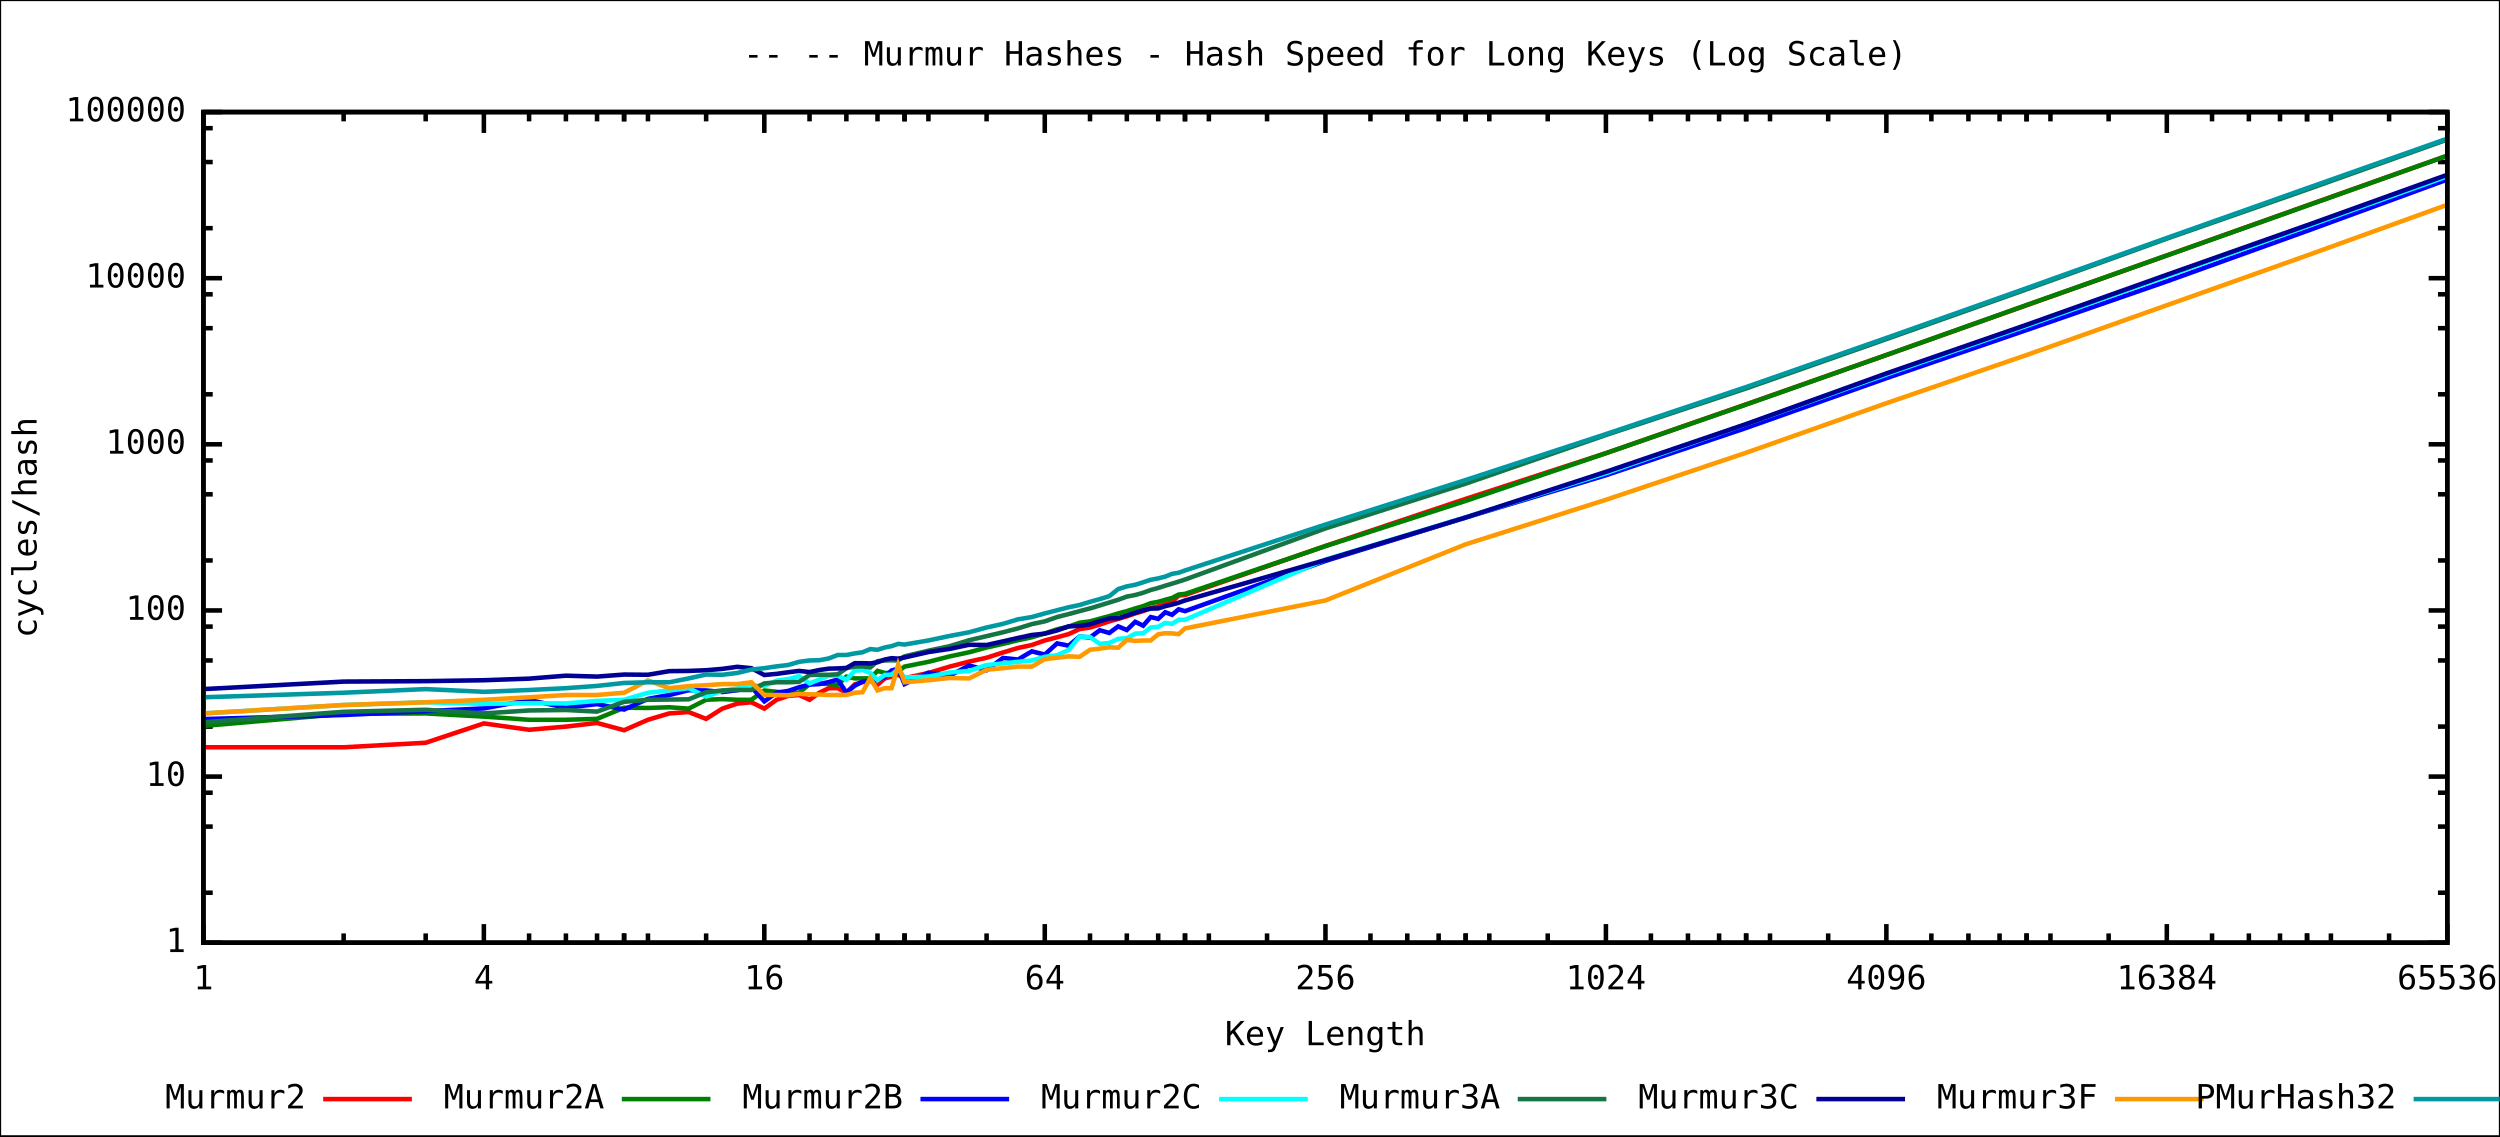
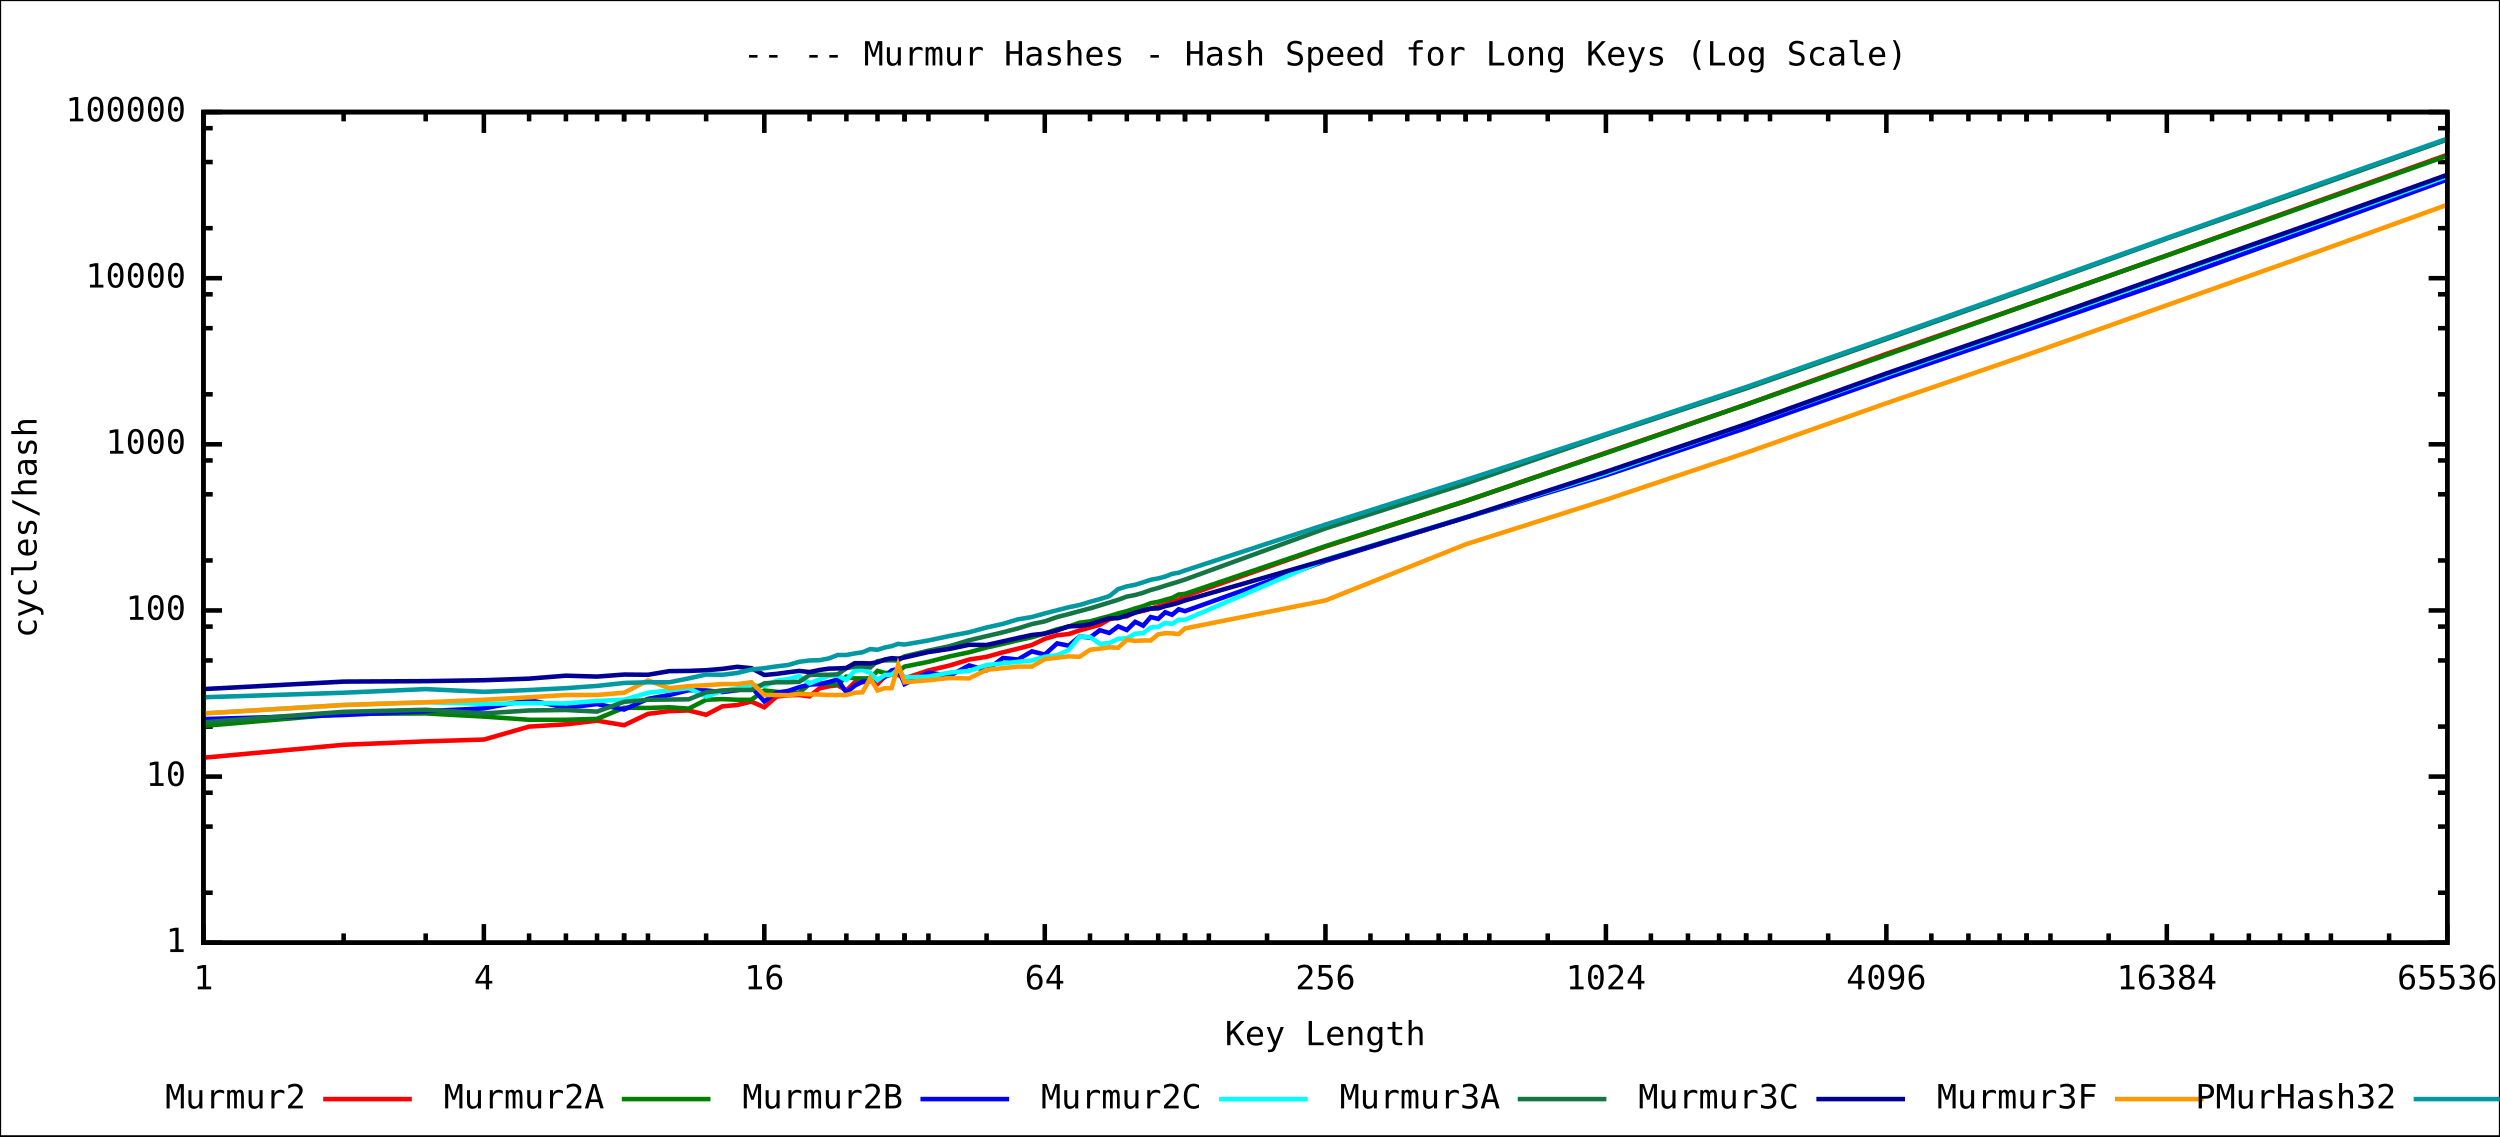
<svg xmlns="http://www.w3.org/2000/svg" xmlns:xlink="http://www.w3.org/1999/xlink" width="1100" height="500" viewBox="0 0 1100 500">
  <rect x="0" y="0" width="1100" height="500" fill="#ffffff" stroke="black" stroke-width="1" />
  <g id="gnuplot_canvas">
    <defs>
      <circle id="gpDot" r="0.5" stroke-width="0.5" />
      <path id="gpPt0" stroke-width="0.244" stroke="currentColor" d="M-1,0 h2 M0,-1 v2" />
      <path id="gpPt1" stroke-width="0.244" stroke="currentColor" d="M-1,-1 L1,1 M1,-1 L-1,1" />
      <path id="gpPt2" stroke-width="0.244" stroke="currentColor" d="M-1,0 L1,0 M0,-1 L0,1 M-1,-1 L1,1 M-1,1 L1,-1" />
      <rect id="gpPt3" stroke-width="0.244" stroke="currentColor" x="-1" y="-1" width="2" height="2" />
      <rect id="gpPt4" stroke-width="0.244" stroke="currentColor" fill="currentColor" x="-1" y="-1" width="2" height="2" />
      <circle id="gpPt5" stroke-width="0.244" stroke="currentColor" cx="0" cy="0" r="1" />
      <use xlink:href="#gpPt5" id="gpPt6" fill="currentColor" stroke="none" />
      <path id="gpPt7" stroke-width="0.244" stroke="currentColor" d="M0,-1.33 L-1.33,0.67 L1.33,0.67 z" />
      <use xlink:href="#gpPt7" id="gpPt8" fill="currentColor" stroke="none" />
      <use xlink:href="#gpPt7" id="gpPt9" stroke="currentColor" transform="rotate(180)" />
      <use xlink:href="#gpPt9" id="gpPt10" fill="currentColor" stroke="none" />
      <use xlink:href="#gpPt3" id="gpPt11" stroke="currentColor" transform="rotate(45)" />
      <use xlink:href="#gpPt11" id="gpPt12" fill="currentColor" stroke="none" />
    </defs>
    <g style="fill:none; color:white; stroke:black; stroke-width:2.00; stroke-linecap:butt; stroke-linejoin:miter">
</g>
    <g style="fill:none; color:black; stroke:currentColor; stroke-width:2.00; stroke-linecap:butt; stroke-linejoin:miter">
      <path stroke="black" d="M89.5,414.8 L97.7,414.8 M1076.8,414.8 L1068.6,414.8  h0.01" />
      <g transform="translate(81.8,418.9)" style="stroke:none; fill:black; font-family:mono; font-size:11.00pt; text-anchor:end">
        <text> 1</text>
      </g>
      <path stroke="black" d="M89.5,392.8 L93.6,392.8 M1076.8,392.8 L1072.7,392.8 M89.5,363.7 L93.6,363.7 M1076.8,363.7 L1072.7,363.7    M89.5,348.8 L93.6,348.8 M1076.8,348.8 L1072.7,348.8 M89.5,341.7 L97.7,341.7 M1076.8,341.7 L1068.6,341.7     h0.01" />
      <g transform="translate(81.8,345.8)" style="stroke:none; fill:black; font-family:mono; font-size:11.00pt; text-anchor:end">
        <text> 10</text>
      </g>
      <path stroke="black" d="M89.5,319.7 L93.6,319.7 M1076.8,319.7 L1072.7,319.7 M89.5,290.6 L93.6,290.6 M1076.8,290.6 L1072.7,290.6    M89.5,275.7 L93.6,275.7 M1076.8,275.7 L1072.7,275.7 M89.5,268.6 L97.7,268.6 M1076.8,268.6 L1068.6,268.6     h0.01" />
      <g transform="translate(81.8,272.7)" style="stroke:none; fill:black; font-family:mono; font-size:11.00pt; text-anchor:end">
        <text> 100</text>
      </g>
      <path stroke="black" d="M89.5,246.6 L93.6,246.6 M1076.8,246.6 L1072.7,246.6 M89.5,217.5 L93.6,217.5 M1076.8,217.5 L1072.7,217.5    M89.5,202.6 L93.6,202.6 M1076.8,202.6 L1072.7,202.6 M89.5,195.5 L97.7,195.5 M1076.8,195.5 L1068.6,195.5     h0.01" />
      <g transform="translate(81.8,199.6)" style="stroke:none; fill:black; font-family:mono; font-size:11.00pt; text-anchor:end">
        <text> 1000</text>
      </g>
      <path stroke="black" d="M89.5,173.5 L93.6,173.5 M1076.8,173.5 L1072.7,173.5 M89.5,144.4 L93.6,144.4 M1076.8,144.4 L1072.7,144.4    M89.5,129.5 L93.6,129.5 M1076.8,129.5 L1072.7,129.5 M89.5,122.4 L97.7,122.4 M1076.8,122.4 L1068.6,122.4     h0.01" />
      <g transform="translate(81.8,126.5)" style="stroke:none; fill:black; font-family:mono; font-size:11.00pt; text-anchor:end">
        <text> 10000</text>
      </g>
      <path stroke="black" d="M89.5,100.4 L93.6,100.4 M1076.8,100.4 L1072.7,100.4 M89.5,71.3 L93.6,71.3 M1076.8,71.3 L1072.7,71.3    M89.5,56.4 L93.6,56.4 M1076.8,56.4 L1072.7,56.4 M89.5,49.3 L97.7,49.3 M1076.8,49.3 L1068.6,49.3     h0.01" />
      <g transform="translate(81.8,53.4)" style="stroke:none; fill:black; font-family:mono; font-size:11.00pt; text-anchor:end">
        <text> 100000</text>
      </g>
      <path stroke="black" d="M89.5,414.8 L89.5,406.6 M89.5,49.3 L89.5,57.5  h0.01" />
      <g transform="translate(89.5,435.3)" style="stroke:none; fill:black; font-family:mono; font-size:11.00pt; text-anchor:middle">
        <text> 1</text>
      </g>
      <path stroke="black" d="M151.2,414.8 L151.2,410.7 M151.2,49.3 L151.2,53.4 M187.3,414.8 L187.3,410.7 M187.3,49.3 L187.3,53.4    M212.9,414.8 L212.9,410.7 M212.9,49.3 L212.9,53.4 M232.8,414.8 L232.8,410.7 M232.8,49.3 L232.8,53.4    M249.0,414.8 L249.0,410.7 M249.0,49.3 L249.0,53.4 M262.7,414.8 L262.7,410.7 M262.7,49.3 L262.7,53.4    M274.6,414.8 L274.6,410.7 M274.6,49.3 L274.6,53.4 M285.1,414.8 L285.1,410.7 M285.1,49.3 L285.1,53.4    M212.9,414.8 L212.9,406.6 M212.9,49.3 L212.9,57.5  h0.01" />
      <g transform="translate(212.9,435.3)" style="stroke:none; fill:black; font-family:mono; font-size:11.00pt; text-anchor:middle">
        <text> 4</text>
      </g>
      <path stroke="black" d="M274.6,414.8 L274.6,410.7 M274.6,49.3 L274.6,53.4 M310.7,414.8 L310.7,410.7 M310.7,49.3 L310.7,53.4    M336.3,414.8 L336.3,410.7 M336.3,49.3 L336.3,53.4 M356.2,414.8 L356.2,410.7 M356.2,49.3 L356.2,53.4    M372.4,414.8 L372.4,410.7 M372.4,49.3 L372.4,53.4 M386.1,414.8 L386.1,410.7 M386.1,49.3 L386.1,53.4    M398.0,414.8 L398.0,410.7 M398.0,49.3 L398.0,53.4 M408.5,414.8 L408.5,410.7 M408.5,49.3 L408.5,53.4    M336.3,414.8 L336.3,406.6 M336.3,49.3 L336.3,57.5  h0.01" />
      <g transform="translate(336.3,435.3)" style="stroke:none; fill:black; font-family:mono; font-size:11.00pt; text-anchor:middle">
        <text> 16</text>
      </g>
      <path stroke="black" d="M398.0,414.8 L398.0,410.7 M398.0,49.3 L398.0,53.4 M434.1,414.8 L434.1,410.7 M434.1,49.3 L434.1,53.4    M459.7,414.8 L459.7,410.7 M459.7,49.3 L459.7,53.4 M479.6,414.8 L479.6,410.7 M479.6,49.3 L479.6,53.4    M495.8,414.8 L495.8,410.7 M495.8,49.3 L495.8,53.4 M509.6,414.8 L509.6,410.7 M509.6,49.3 L509.6,53.4    M521.4,414.8 L521.4,410.7 M521.4,49.3 L521.4,53.4 M531.9,414.8 L531.9,410.7 M531.9,49.3 L531.9,53.4    M459.7,414.8 L459.7,406.6 M459.7,49.3 L459.7,57.5  h0.01" />
      <g transform="translate(459.7,435.3)" style="stroke:none; fill:black; font-family:mono; font-size:11.00pt; text-anchor:middle">
        <text> 64</text>
      </g>
      <path stroke="black" d="M521.4,414.8 L521.4,410.7 M521.4,49.3 L521.4,53.4 M557.5,414.8 L557.5,410.7 M557.5,49.3 L557.5,53.4    M583.2,414.8 L583.2,410.7 M583.2,49.3 L583.2,53.4 M603.0,414.8 L603.0,410.7 M603.0,49.3 L603.0,53.4    M619.2,414.8 L619.2,410.7 M619.2,49.3 L619.2,53.4 M633.0,414.8 L633.0,410.7 M633.0,49.3 L633.0,53.4    M644.9,414.8 L644.9,410.7 M644.9,49.3 L644.9,53.4 M655.3,414.8 L655.3,410.7 M655.3,49.3 L655.3,53.4    M583.2,414.8 L583.2,406.6 M583.2,49.3 L583.2,57.5  h0.01" />
      <g transform="translate(583.2,435.3)" style="stroke:none; fill:black; font-family:mono; font-size:11.00pt; text-anchor:middle">
        <text> 256</text>
      </g>
      <path stroke="black" d="M644.9,414.8 L644.9,410.7 M644.9,49.3 L644.9,53.4 M681.0,414.8 L681.0,410.7 M681.0,49.3 L681.0,53.4    M706.6,414.8 L706.6,410.7 M706.6,49.3 L706.6,53.4 M726.4,414.8 L726.4,410.7 M726.4,49.3 L726.4,53.4    M742.7,414.8 L742.7,410.7 M742.7,49.3 L742.7,53.4 M756.4,414.8 L756.4,410.7 M756.4,49.3 L756.4,53.4    M768.3,414.8 L768.3,410.7 M768.3,49.3 L768.3,53.4 M778.8,414.8 L778.8,410.7 M778.8,49.3 L778.8,53.4    M706.6,414.8 L706.6,406.6 M706.6,49.3 L706.6,57.5  h0.01" />
      <g transform="translate(706.6,435.3)" style="stroke:none; fill:black; font-family:mono; font-size:11.00pt; text-anchor:middle">
        <text> 1024</text>
      </g>
      <path stroke="black" d="M768.3,414.8 L768.3,410.7 M768.3,49.3 L768.3,53.4 M804.4,414.8 L804.4,410.7 M804.4,49.3 L804.4,53.4    M830.0,414.8 L830.0,410.7 M830.0,49.3 L830.0,53.4 M849.8,414.8 L849.8,410.7 M849.8,49.3 L849.8,53.4    M866.1,414.8 L866.1,410.7 M866.1,49.3 L866.1,53.4 M879.8,414.8 L879.8,410.7 M879.8,49.3 L879.8,53.4    M891.7,414.8 L891.7,410.7 M891.7,49.3 L891.7,53.4 M902.2,414.8 L902.2,410.7 M902.2,49.3 L902.2,53.4    M830.0,414.8 L830.0,406.6 M830.0,49.3 L830.0,57.5  h0.01" />
      <g transform="translate(830.0,435.3)" style="stroke:none; fill:black; font-family:mono; font-size:11.00pt; text-anchor:middle">
        <text> 4096</text>
      </g>
      <path stroke="black" d="M891.7,414.8 L891.7,410.7 M891.7,49.3 L891.7,53.4 M927.8,414.8 L927.8,410.7 M927.8,49.3 L927.8,53.4    M953.4,414.8 L953.4,410.7 M953.4,49.3 L953.4,53.4 M973.3,414.8 L973.3,410.7 M973.3,49.3 L973.3,53.4    M989.5,414.8 L989.5,410.7 M989.5,49.3 L989.5,53.4 M1003.2,414.8 L1003.2,410.7 M1003.2,49.3 L1003.2,53.4    M1015.1,414.8 L1015.1,410.7 M1015.1,49.3 L1015.1,53.4 M1025.6,414.8 L1025.6,410.7 M1025.6,49.3 L1025.6,53.4    M953.4,414.8 L953.4,406.6 M953.4,49.3 L953.4,57.5  h0.01" />
      <g transform="translate(953.4,435.3)" style="stroke:none; fill:black; font-family:mono; font-size:11.00pt; text-anchor:middle">
        <text> 16384</text>
      </g>
      <path stroke="black" d="M1015.1,414.8 L1015.1,410.7 M1015.1,49.3 L1015.1,53.4 M1051.2,414.8 L1051.2,410.7 M1051.2,49.3 L1051.2,53.4    M1076.8,414.8 L1076.8,410.7 M1076.8,49.3 L1076.8,53.4 M1076.8,414.8 L1076.8,406.6 M1076.8,49.3 L1076.8,57.5     h0.01" />
      <g transform="translate(1076.8,435.3)" style="stroke:none; fill:black; font-family:mono; font-size:11.00pt; text-anchor:middle">
        <text> 65536</text>
      </g>
      <path stroke="black" d="M89.5,49.3 L89.5,414.8 L1076.8,414.8 L1076.8,49.3 L89.5,49.3 Z  h0.01" />
      <g transform="translate(16.1,232.1) rotate(270)" style="stroke:none; fill:black; font-family:mono; font-size:11.00pt; text-anchor:middle">
        <text>cycles/hash</text>
      </g>
      <g transform="translate(583.1,459.9)" style="stroke:none; fill:black; font-family:mono; font-size:11.00pt; text-anchor:middle">
        <text>Key Length</text>
      </g>
      <g transform="translate(583.1,28.8)" style="stroke:none; fill:black; font-family:mono; font-size:11.00pt; text-anchor:middle">
        <text>
          <a href="Murmur_Hashes.short.svg">--</a>
          <a href="Murmur_Hashes.medium.svg">--</a> Murmur Hashes - Hash Speed for Long Keys (Log Scale)</text>
      </g>
    </g>
    <g id="Murmur2">
      <g style="fill:none; color:red; stroke:currentColor; stroke-width:2.00; stroke-linecap:butt; stroke-linejoin:miter">
        <g visibility="visible">
          <g transform="translate(134.5,487.7)" style="stroke:none; fill:black; font-family:mono; font-size:11.00pt; text-anchor:end">
            <text>Murmur2</text>
          </g>
          <path d="M142.2,483.6 L181.2,483.6  h0.01" />
        </g>
-         <path d="M89.5,328.8 L151.2,328.8 L187.3,326.8 L212.9,318.3 L232.8,321.1 L249.0,319.7 L262.7,318.1 L274.6,321.3    L285.1,316.7 L294.5,313.9 L303.0,313.3 L310.7,316.3 L317.8,311.8 L324.4,309.6 L330.6,309.0 L336.3,311.8    L341.7,307.9 L346.8,306.2 L351.6,305.8 L356.2,307.9 L360.5,304.8 L364.7,302.8 L368.6,302.8 L372.4,304.8    L376.1,301.1 L379.5,300.2 L382.9,299.3 L386.1,301.3 L389.3,298.5 L392.3,297.7 L395.2,296.9 L398.0,298.4    L408.5,296.1 L417.9,293.3 L426.4,291.1 L434.1,289.4 L441.3,287.1 L447.9,285.1 L454.0,283.8 L459.7,281.8    L465.1,280.4 L470.2,279.0 L475.0,276.8 L479.6,276.1 L483.9,274.8 L488.1,273.4 L492.0,272.3 L495.8,271.2    L499.5,269.9 L503.0,268.9 L506.3,267.5 L509.6,266.8 L512.7,265.8 L515.7,264.9 L518.6,262.0 L521.4,261.8    L583.2,240.2 L644.9,219.5 L706.6,199.4 L768.3,177.9 L830.0,156.2 L891.7,134.3 L953.4,112.4 L1015.1,90.4    L1076.8,68.5  h0.01" />
+         <path d="M89.5,333.4 L151.2,327.7 L187.3,326.2 L212.9,325.4 L232.8,319.7 L249.0,318.7 L262.7,317.1 L274.6,319.1    L285.1,314.1 L294.5,312.9 L303.0,312.6 L310.7,314.5 L317.8,310.8 L324.4,310.2 L330.6,308.7 L336.3,311.2    L341.7,306.5 L346.8,305.9 L351.6,305.8 L356.2,306.4 L360.5,302.9 L364.7,302.0 L368.6,301.5 L372.4,303.8    L376.1,300.2 L379.5,300.2 L382.9,299.3 L386.1,301.0 L389.3,297.7 L392.3,296.8 L395.2,296.9 L398.0,298.5    L408.5,295.0 L417.9,292.8 L426.4,290.2 L434.1,289.0 L441.3,287.0 L447.9,285.4 L454.0,283.8 L459.7,281.1    L465.1,279.5 L470.2,279.0 L475.0,277.4 L479.6,276.1 L483.9,274.9 L488.1,272.5 L492.0,271.3 L495.8,271.2    L499.5,269.3 L503.0,268.8 L506.3,267.8 L509.6,266.8 L512.7,265.9 L515.7,264.7 L518.6,263.9 L521.4,262.3    L583.2,240.5 L644.9,220.5 L706.6,199.2 L768.3,178.0 L830.0,155.7 L891.7,134.2 L953.4,112.4 L1015.1,90.2    L1076.8,68.1  h0.01" />
      </g>
    </g>
    <g id="Murmur2A">
      <g style="fill:none; color:green; stroke:currentColor; stroke-width:2.00; stroke-linecap:butt; stroke-linejoin:miter">
        <g visibility="visible">
          <g transform="translate(265.9,487.7)" style="stroke:none; fill:black; font-family:mono; font-size:11.00pt; text-anchor:end">
            <text>Murmur2A</text>
          </g>
          <path d="M273.6,483.6 L312.6,483.6  h0.01" />
        </g>
        <path d="M89.5,319.4 L151.2,314.1 L187.3,313.9 L212.9,315.3 L232.8,316.7 L249.0,316.7 L262.7,316.3 L274.6,311.4    L285.1,311.5 L294.5,311.2 L303.0,311.8 L310.7,307.9 L317.8,307.6 L324.4,307.9 L330.6,307.9 L336.3,303.8    L341.7,304.4 L346.8,304.8 L351.6,304.8 L356.2,301.0 L360.5,300.7 L364.7,301.0 L368.6,301.3 L372.4,297.7    L376.1,298.5 L379.5,298.5 L382.9,298.5 L386.1,295.2 L389.3,296.1 L392.3,296.1 L395.2,295.5 L398.0,293.3    L408.5,291.2 L417.9,288.8 L426.4,287.0 L434.1,284.9 L441.3,283.3 L447.9,281.7 L454.0,280.4 L459.7,278.7    L465.1,276.9 L470.2,275.7 L475.0,274.0 L479.6,273.4 L483.9,272.2 L488.1,271.1 L492.0,269.9 L495.8,268.9    L499.5,267.7 L503.0,266.7 L506.3,265.4 L509.6,264.8 L512.7,263.9 L515.7,263.1 L518.6,261.6 L521.4,261.3    L583.2,240.3 L644.9,220.4 L706.6,199.4 L768.3,178.0 L830.0,156.2 L891.7,134.2 L953.4,112.4 L1015.1,90.5    L1076.8,68.5  h0.01" />
      </g>
    </g>
    <g id="Murmur2B">
      <g style="fill:none; color:blue; stroke:currentColor; stroke-width:2.00; stroke-linecap:butt; stroke-linejoin:miter">
        <g visibility="visible">
          <g transform="translate(397.3,487.7)" style="stroke:none; fill:black; font-family:mono; font-size:11.00pt; text-anchor:end">
            <text>Murmur2B</text>
          </g>
          <path d="M405.0,483.6 L444.0,483.6  h0.01" />
        </g>
        <path d="M89.5,316.4 L151.2,314.6 L187.3,312.9 L212.9,311.7 L232.8,308.0 L249.0,311.4 L262.7,309.8 L274.6,312.2    L285.1,307.5 L294.5,305.8 L303.0,303.7 L310.7,303.8 L317.8,304.5 L324.4,303.7 L330.6,302.3 L336.3,308.6    L341.7,304.8 L346.8,304.0 L351.6,302.4 L356.2,301.2 L360.5,301.0 L364.7,300.1 L368.6,299.0 L372.4,304.7    L376.1,301.7 L379.5,299.9 L382.9,299.7 L386.1,299.2 L389.3,297.9 L392.3,295.0 L395.2,294.3 L398.0,301.0    L408.5,296.0 L417.9,297.3 L426.4,292.8 L434.1,294.9 L441.3,289.5 L447.9,290.2 L454.0,286.6 L459.7,288.0    L465.1,283.1 L470.2,284.1 L475.0,280.1 L479.6,280.5 L483.9,277.3 L488.1,278.5 L492.0,275.6 L495.8,277.2    L499.5,273.6 L503.0,275.3 L506.3,271.5 L509.6,272.3 L512.7,269.4 L515.7,270.5 L518.6,268.1 L521.4,268.9    L583.2,246.8 L644.9,227.7 L706.6,209.1 L768.3,188.3 L830.0,166.4 L891.7,145.2 L953.4,123.8 L1015.1,101.6    L1076.8,79.0  h0.01" />
      </g>
    </g>
    <g id="Murmur2C">
      <g style="fill:none; color:cyan; stroke:currentColor; stroke-width:2.00; stroke-linecap:butt; stroke-linejoin:miter">
        <g visibility="visible">
          <g transform="translate(528.7,487.7)" style="stroke:none; fill:black; font-family:mono; font-size:11.00pt; text-anchor:end">
            <text>Murmur2C</text>
          </g>
          <path d="M536.4,483.6 L575.4,483.6  h0.01" />
        </g>
        <path d="M89.5,313.9 L151.2,310.2 L187.3,309.0 L212.9,309.7 L232.8,309.4 L249.0,309.5 L262.7,308.4 L274.6,307.9    L285.1,304.8 L294.5,303.8 L303.0,302.8 L310.7,306.5 L317.8,303.9 L324.4,302.9 L330.6,301.7 L336.3,301.8    L341.7,299.5 L346.8,298.8 L351.6,297.5 L356.2,300.7 L360.5,299.0 L364.7,297.3 L368.6,297.3 L372.4,299.1    L376.1,295.1 L379.5,294.8 L382.9,296.1 L386.1,299.3 L389.3,297.0 L392.3,296.8 L395.2,294.5 L398.0,298.1    L408.5,297.7 L417.9,295.9 L426.4,295.2 L434.1,292.6 L441.3,291.9 L447.9,291.2 L454.0,290.6 L459.7,289.0    L465.1,288.3 L470.2,286.0 L475.0,280.1 L479.6,280.3 L483.9,283.3 L488.1,282.9 L492.0,281.1 L495.8,280.8    L499.5,278.8 L503.0,278.6 L506.3,276.1 L509.6,275.8 L512.7,274.1 L515.7,274.5 L518.6,272.7 L521.4,272.7    L583.2,246.2 L644.9,227.6 L706.6,208.2 L768.3,186.6 L830.0,164.8 L891.7,143.4 L953.4,121.5 L1015.1,99.6    L1076.8,77.6  h0.01" />
      </g>
    </g>
    <g id="Murmur3A">
      <g style="fill:none; color:#157545; stroke:currentColor; stroke-width:2.00; stroke-linecap:butt; stroke-linejoin:miter">
        <g visibility="visible">
          <g transform="translate(660.1,487.7)" style="stroke:none; fill:black; font-family:mono; font-size:11.00pt; text-anchor:end">
            <text>Murmur3A</text>
          </g>
          <path d="M667.8,483.6 L706.8,483.6  h0.01" />
        </g>
        <path d="M89.5,317.8 L151.2,313.2 L187.3,312.3 L212.9,313.9 L232.8,312.6 L249.0,312.4 L262.7,313.1 L274.6,308.8    L285.1,307.9 L294.5,307.8 L303.0,307.7 L310.7,304.6 L317.8,303.8 L324.4,303.6 L330.6,303.6 L336.3,300.7    L341.7,300.2 L346.8,300.2 L351.6,300.0 L356.2,297.0 L360.5,296.9 L364.7,296.9 L368.6,296.7 L372.4,294.0    L376.1,293.3 L379.5,293.2 L382.9,293.7 L386.1,290.9 L389.3,290.6 L392.3,290.5 L395.2,290.6 L398.0,288.8    L408.5,286.3 L417.9,284.3 L426.4,281.7 L434.1,279.9 L441.3,278.2 L447.9,276.5 L454.0,274.6 L459.7,273.4    L465.1,271.5 L470.2,270.2 L475.0,268.9 L479.6,267.7 L483.9,266.4 L488.1,265.1 L492.0,263.9 L495.8,262.5    L499.5,261.8 L503.0,260.8 L506.3,259.6 L509.6,258.7 L512.7,257.7 L515.7,256.8 L518.6,255.9 L521.4,255.0    L583.2,232.5 L644.9,212.8 L706.6,191.4 L768.3,170.9 L830.0,149.2 L891.7,127.3 L953.4,105.0 L1015.1,83.4    L1076.8,61.4  h0.01" />
      </g>
    </g>
    <g id="Murmur3C">
      <g style="fill:none; color:#000094; stroke:currentColor; stroke-width:2.00; stroke-linecap:butt; stroke-linejoin:miter">
        <g visibility="visible">
          <g transform="translate(791.5,487.7)" style="stroke:none; fill:black; font-family:mono; font-size:11.00pt; text-anchor:end">
            <text>Murmur3C</text>
          </g>
          <path d="M799.2,483.6 L838.2,483.6  h0.01" />
        </g>
        <path d="M89.5,303.2 L151.2,299.9 L187.3,299.7 L212.9,299.3 L232.8,298.6 L249.0,297.3 L262.7,297.7 L274.6,296.8    L285.1,296.9 L294.5,295.3 L303.0,295.2 L310.7,294.9 L317.8,294.3 L324.4,293.4 L330.6,294.0 L336.3,297.0    L341.7,296.5 L346.8,295.8 L351.6,295.2 L356.2,295.7 L360.5,294.8 L364.7,294.2 L368.6,294.1 L372.4,293.9    L376.1,291.8 L379.5,291.8 L382.9,291.9 L386.1,291.4 L389.3,290.2 L392.3,289.6 L395.2,289.8 L398.0,289.3    L408.5,286.9 L417.9,285.5 L426.4,283.7 L434.1,283.8 L441.3,282.2 L447.9,280.7 L454.0,279.4 L459.7,278.8    L465.1,277.4 L470.2,275.6 L475.0,275.4 L479.6,274.7 L483.9,273.3 L488.1,272.1 L492.0,272.0 L495.8,270.8    L499.5,269.6 L503.0,268.5 L506.3,267.8 L509.6,267.7 L512.7,266.7 L515.7,266.0 L518.6,265.2 L521.4,264.2    L583.2,246.4 L644.9,227.7 L706.6,207.6 L768.3,186.6 L830.0,164.3 L891.7,142.9 L953.4,120.9 L1015.1,99.1    L1076.8,76.9  h0.01" />
      </g>
    </g>
    <g id="Murmur3F">
      <g style="fill:none; color:#FF9900; stroke:currentColor; stroke-width:2.00; stroke-linecap:butt; stroke-linejoin:miter">
        <g visibility="visible">
          <g transform="translate(922.9,487.7)" style="stroke:none; fill:black; font-family:mono; font-size:11.00pt; text-anchor:end">
            <text>Murmur3F</text>
          </g>
          <path d="M930.6,483.6 L969.6,483.6  h0.01" />
        </g>
        <path d="M89.5,313.9 L151.2,310.2 L187.3,309.0 L212.9,307.9 L232.8,306.8 L249.0,305.8 L262.7,305.8 L274.6,304.8    L285.1,299.4 L294.5,302.8 L303.0,301.9 L310.7,301.5 L317.8,301.0 L324.4,301.0 L330.6,300.2 L336.3,305.8    L341.7,305.8 L346.8,305.9 L351.6,305.3 L356.2,305.5 L360.5,305.6 L364.7,305.8 L368.6,305.8 L372.4,305.8    L376.1,304.8 L379.5,304.6 L382.9,298.4 L386.1,303.8 L389.3,302.8 L392.3,302.8 L395.2,292.5 L398.0,300.2    L408.5,299.3 L417.9,298.3 L426.4,298.5 L434.1,294.7 L441.3,294.0 L447.9,293.3 L454.0,293.3 L459.7,290.0    L465.1,289.4 L470.2,288.8 L475.0,289.0 L479.6,285.9 L483.9,285.4 L488.1,284.8 L492.0,285.0 L495.8,281.5    L499.5,282.0 L503.0,281.8 L506.3,281.8 L509.6,279.1 L512.7,278.6 L515.7,278.7 L518.6,279.0 L521.4,276.5    L583.2,264.2 L644.9,239.5 L706.6,219.9 L768.3,199.2 L830.0,177.4 L891.7,156.2 L953.4,134.3 L1015.1,112.4    L1076.8,90.1  h0.01" />
      </g>
    </g>
    <g id="PMurHash32">
      <g style="fill:none; color:#0099A1; stroke:currentColor; stroke-width:2.00; stroke-linecap:butt; stroke-linejoin:miter">
        <g visibility="visible">
          <g transform="translate(1054.3,487.7)" style="stroke:none; fill:black; font-family:mono; font-size:11.00pt; text-anchor:end">
            <text>PMurHash32</text>
          </g>
          <path d="M1062.0,483.6 L1099.9,483.6  h0.01" />
        </g>
        <path d="M89.5,306.8 L151.2,304.8 L187.3,303.2 L212.9,304.4 L232.8,303.6 L249.0,302.8 L262.7,301.8 L274.6,300.5    L285.1,300.2 L294.5,300.2 L303.0,298.5 L310.7,296.8 L317.8,296.9 L324.4,296.1 L330.6,294.6 L336.3,294.0    L341.7,293.2 L346.8,292.6 L351.6,291.2 L356.2,290.6 L360.5,290.5 L364.7,289.7 L368.6,288.2 L372.4,288.2    L376.1,287.5 L379.5,287.0 L382.9,285.6 L386.1,285.9 L389.3,284.9 L392.3,284.3 L395.2,283.3 L398.0,283.6    L408.5,281.8 L417.9,279.8 L426.4,278.2 L434.1,276.1 L441.3,274.5 L447.9,272.5 L454.0,271.5 L459.7,269.9    L465.1,268.5 L470.2,267.2 L475.0,266.2 L479.6,264.8 L483.9,263.6 L488.1,262.3 L492.0,259.2 L495.8,258.0    L499.5,257.3 L503.0,256.2 L506.3,255.1 L509.6,254.5 L512.7,253.7 L515.7,252.5 L518.6,252.0 L521.4,251.0    L583.2,230.8 L644.9,211.2 L706.6,191.0 L768.3,170.3 L830.0,148.7 L891.7,126.8 L953.4,104.7 L1015.1,82.8    L1076.8,61.0  h0.01" />
      </g>
    </g>
    <g style="fill:none; color:black; stroke:currentColor; stroke-width:2.00; stroke-linecap:butt; stroke-linejoin:miter">
      <path stroke="black" d="M89.5,49.3 L89.5,414.8 L1076.8,414.8 L1076.8,49.3 L89.5,49.3 Z  h0.01" />
    </g>
  </g>
  <text id="coord_text" text-anchor="start" pointer-events="none" font-size="12" font-family="Arial" visibility="hidden"> </text>
</svg>
